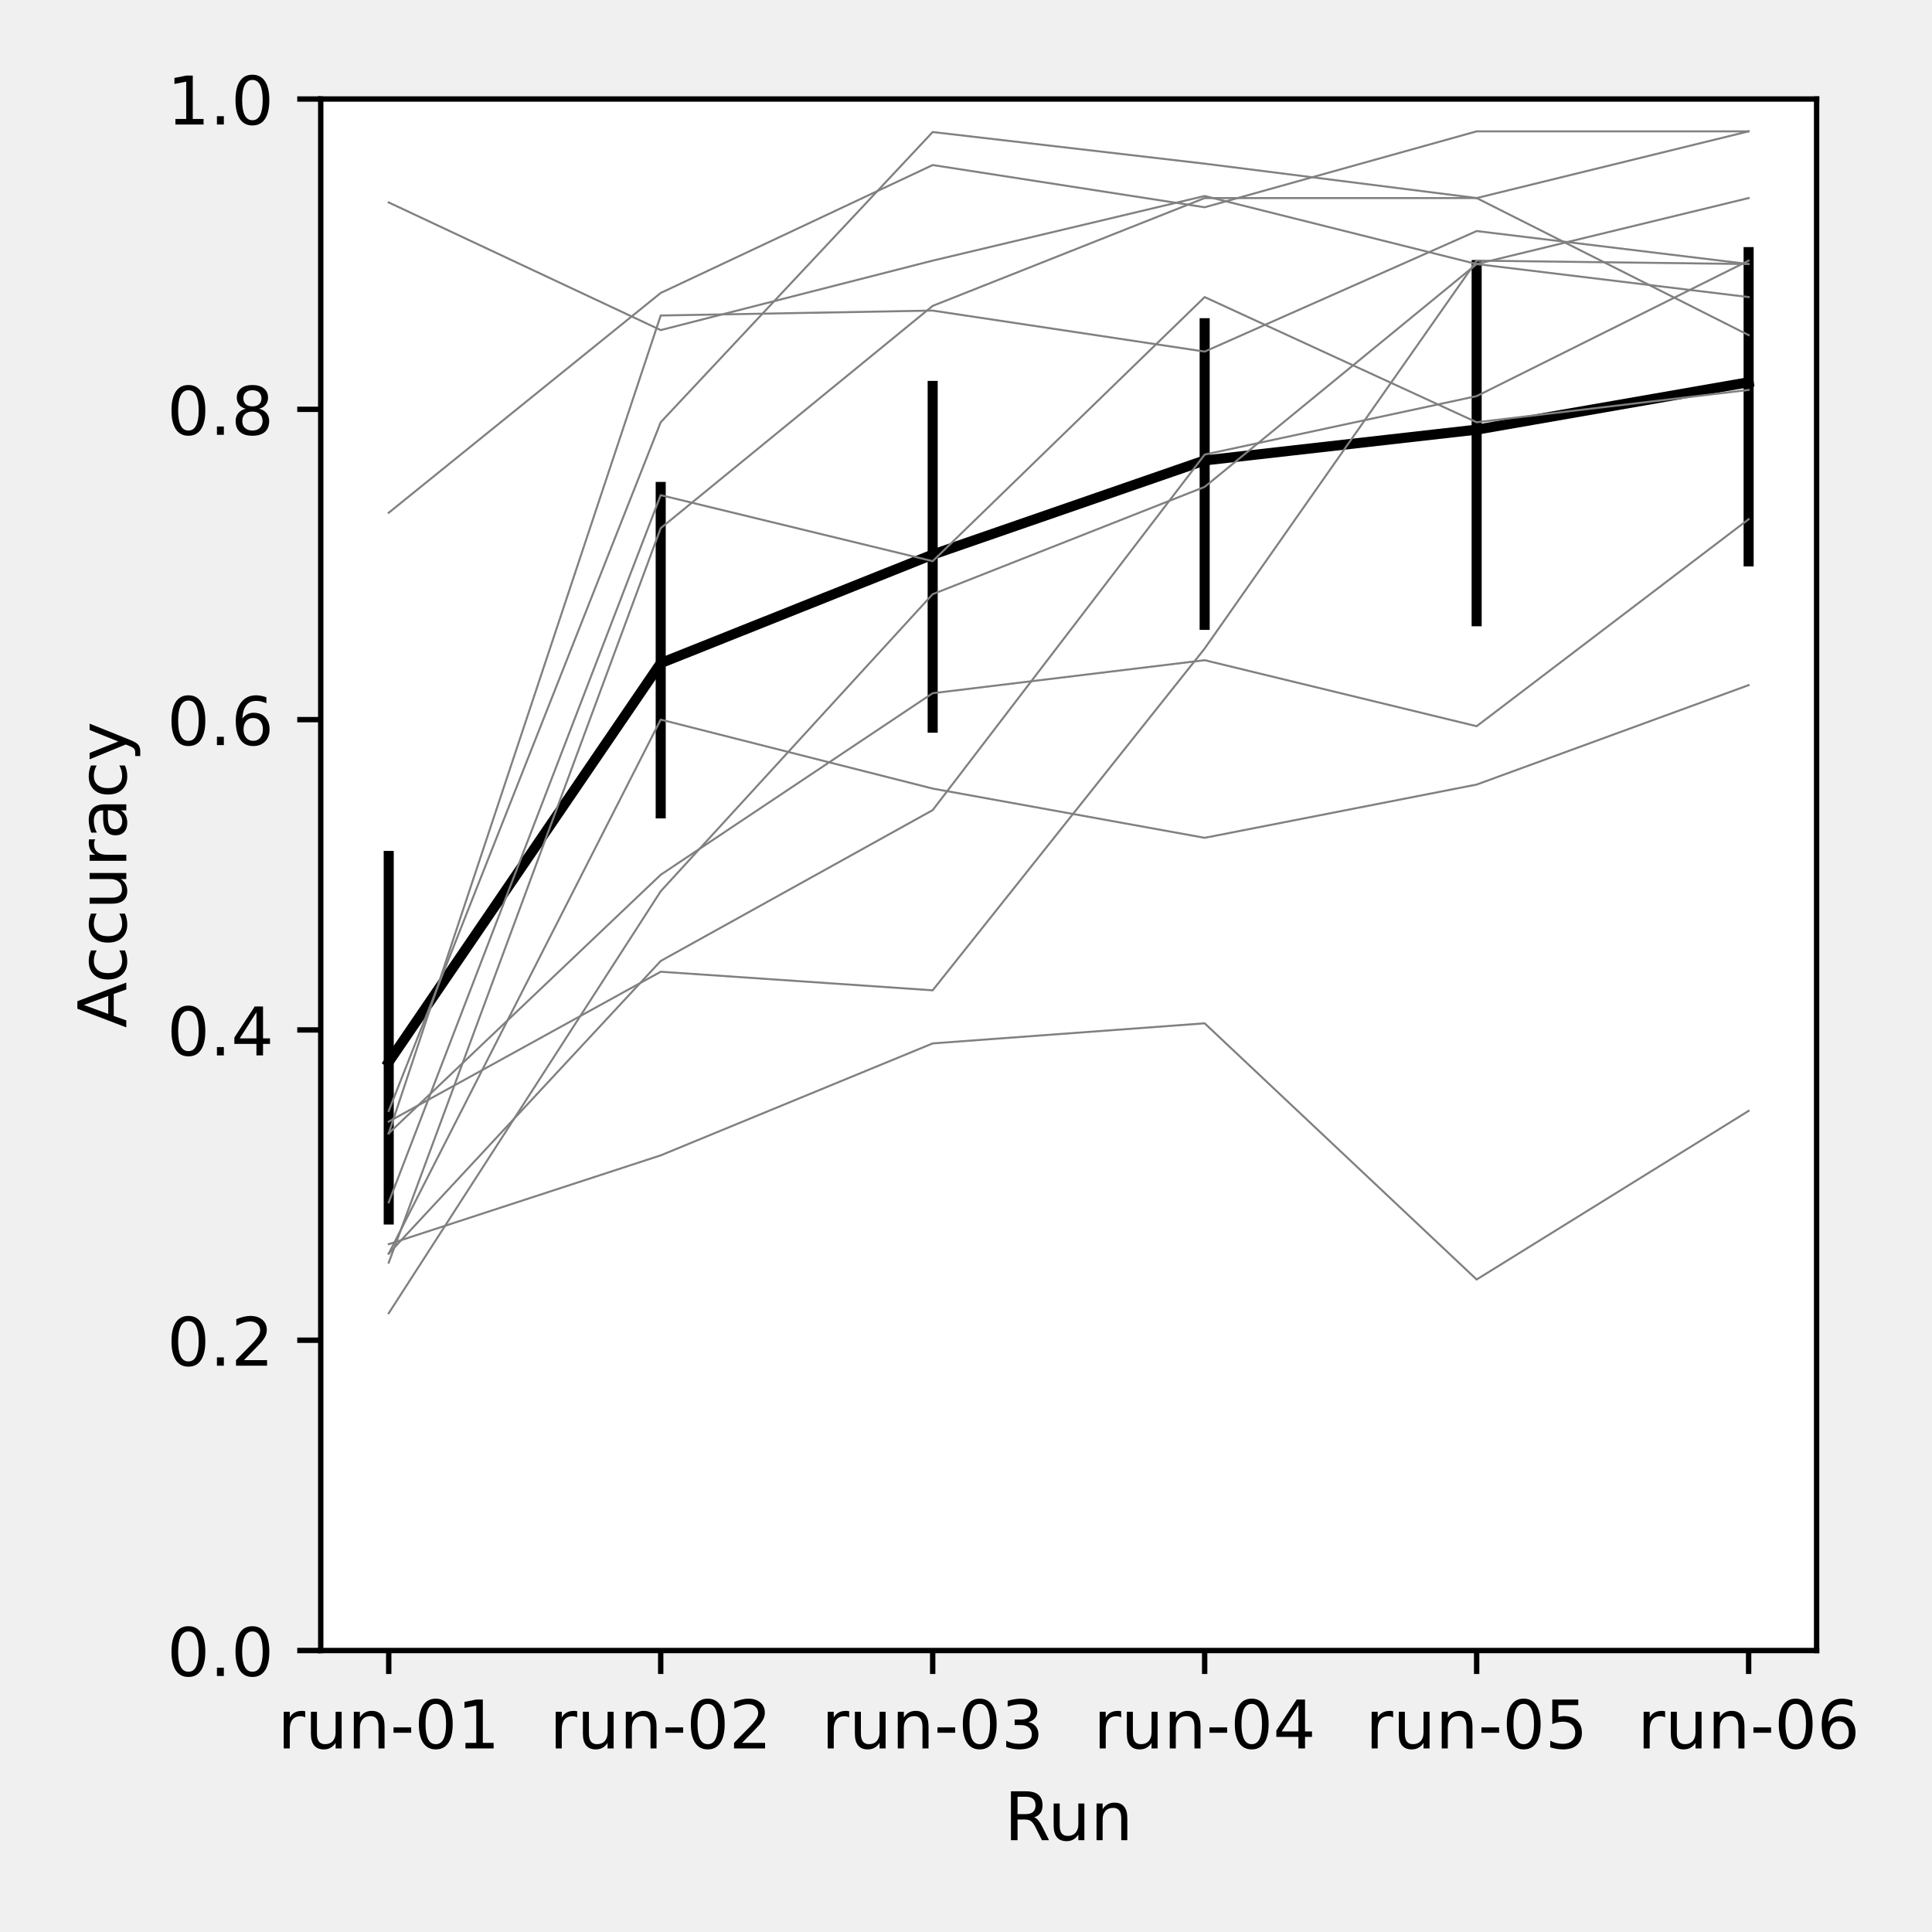
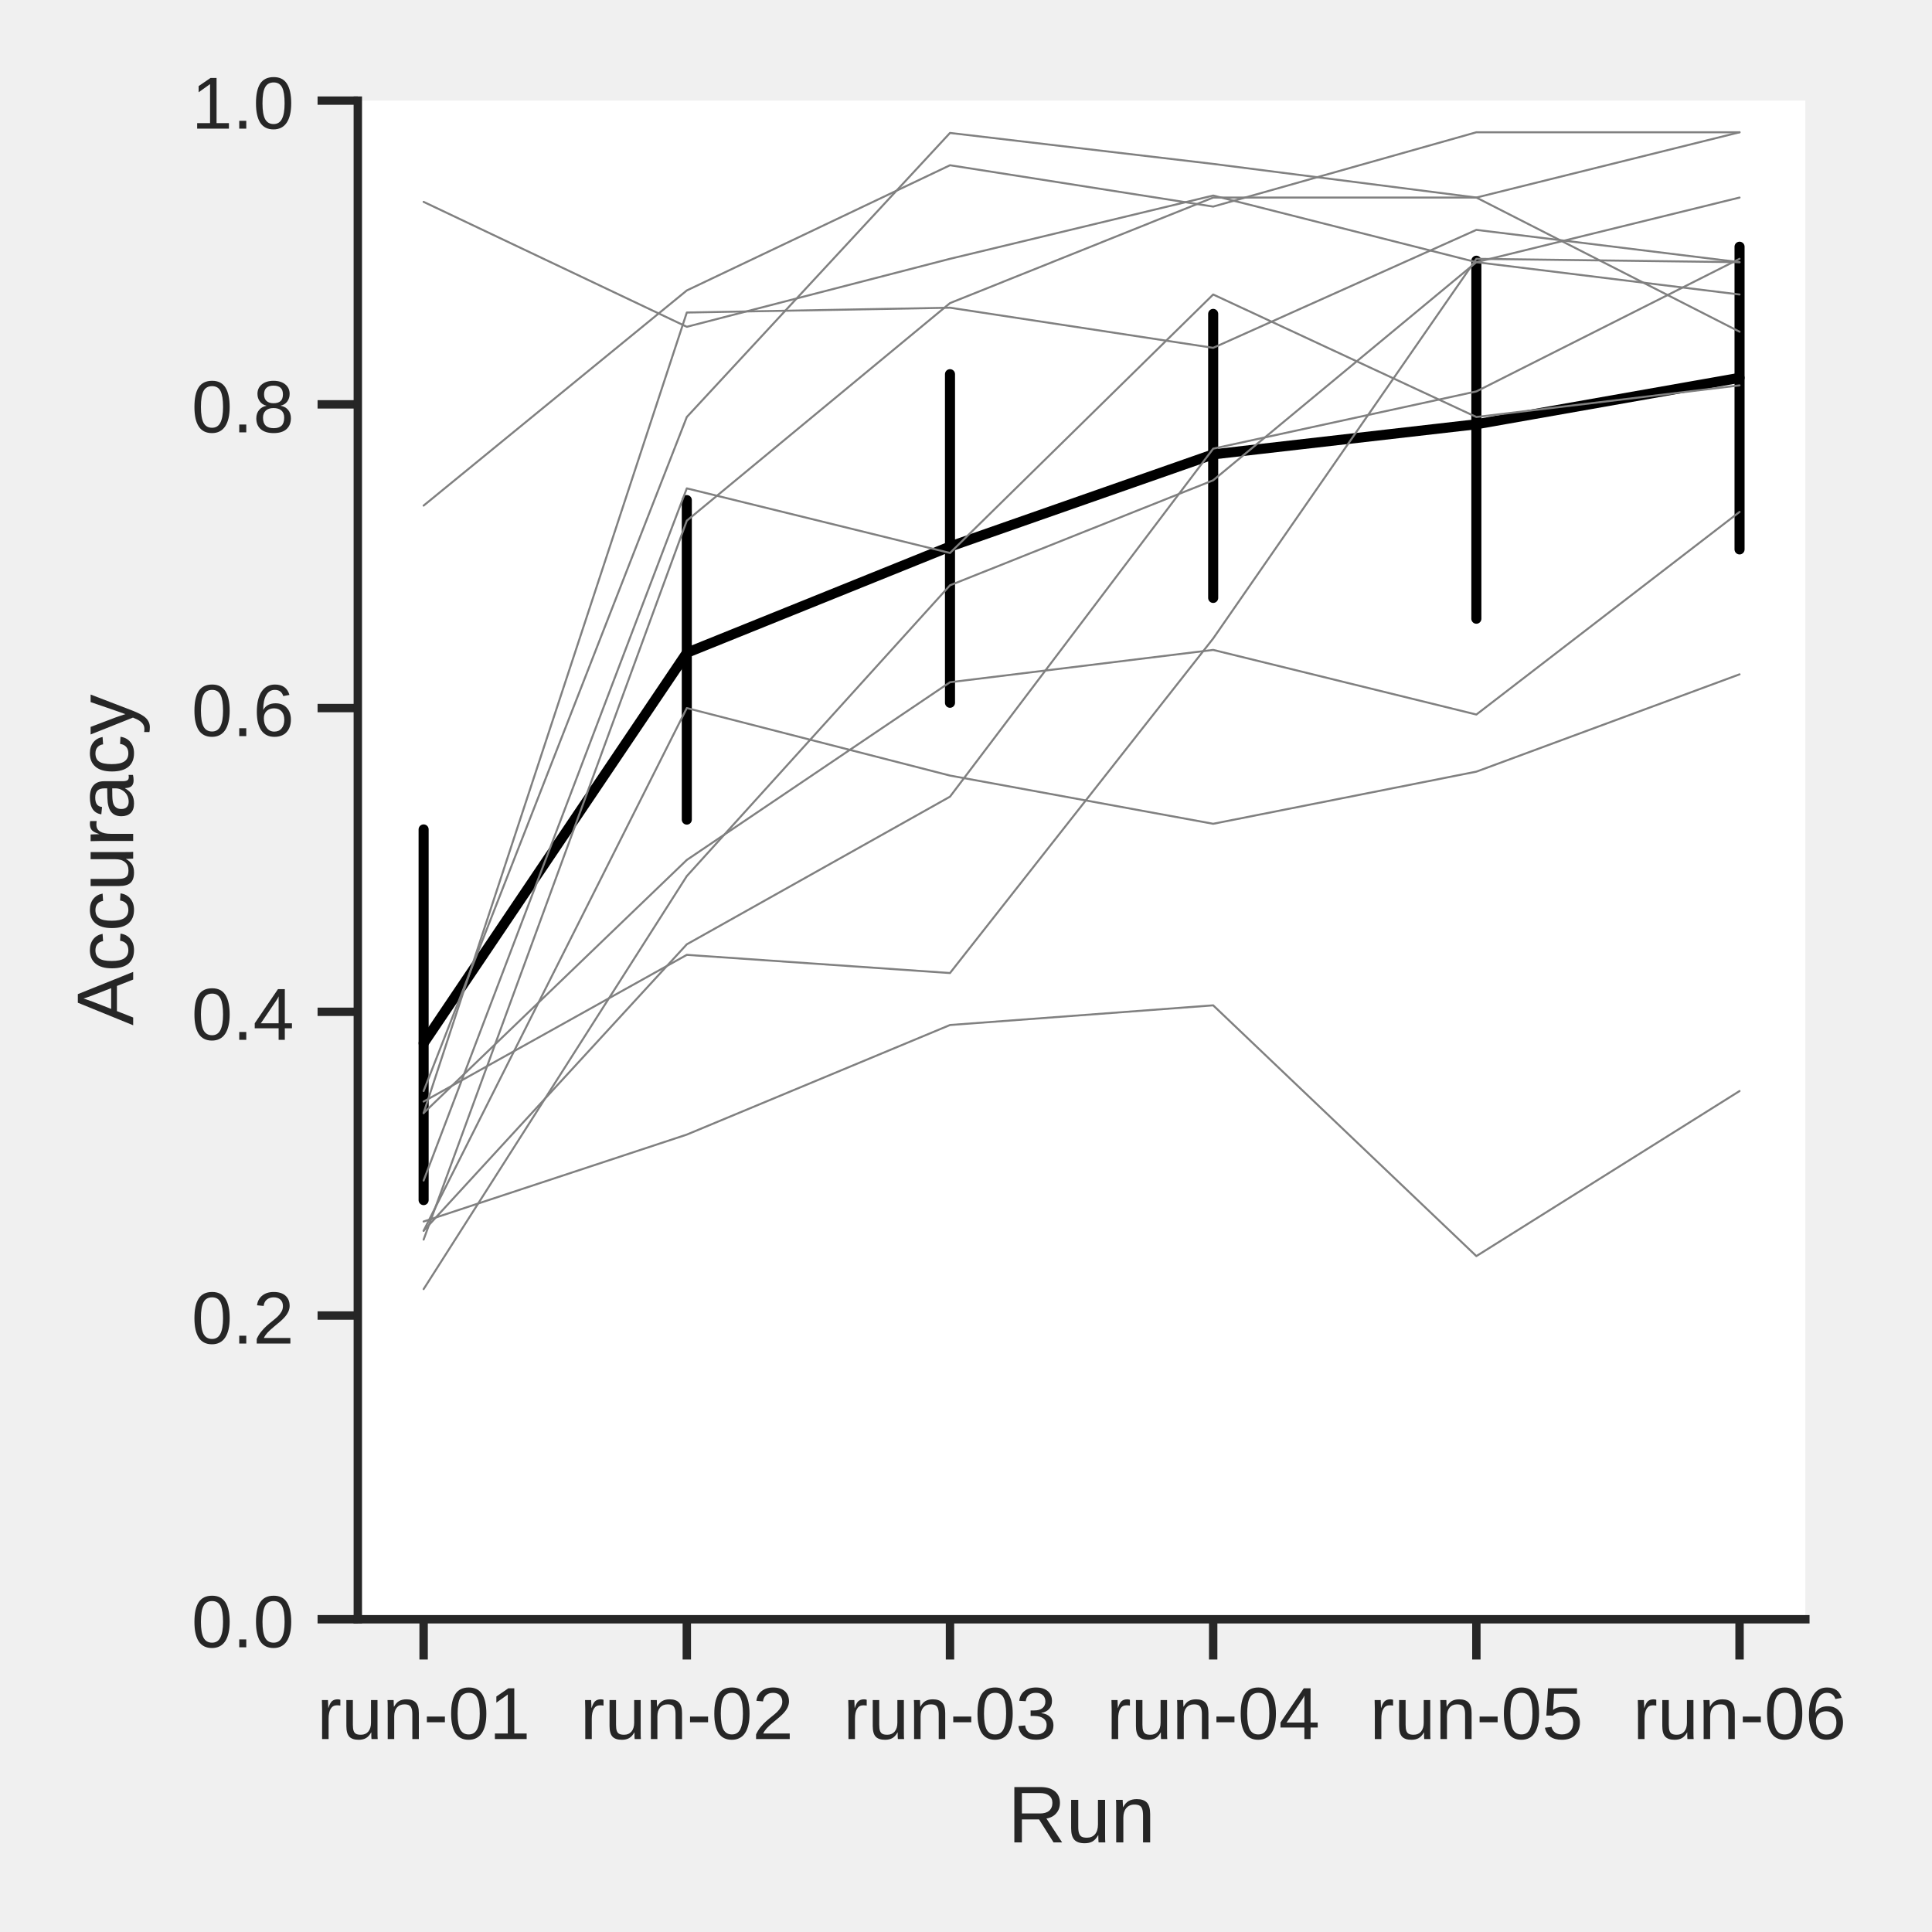
<svg xmlns="http://www.w3.org/2000/svg" xmlns:xlink="http://www.w3.org/1999/xlink" width="288pt" height="288pt" viewBox="0 0 288 288" version="1.1">
  <defs>
    <style type="text/css">*{stroke-linejoin: round; stroke-linecap: butt}</style>
  </defs>
  <g id="figure_1">
    <g id="patch_1">
      <path d="M 0 288  L 288 288  L 288 0  L 0 0  L 0 288  z " style="fill: none" />
    </g>
    <g id="axes_1">
      <g id="patch_2">
-         <path d="M 47.81 246.04  L 270.8 246.04  L 270.8 14.76  L 47.81 14.76  z " style="fill: #ffffff" />
+         <path d="M 53.34 241.38  L 269.12 241.38  L 269.12 15  L 53.34 15  z " style="fill: #ffffff" />
+       </g>
+       <g id="matplotlib.axis_1">
+         <g id="xtick_1">
+           <g id="line2d_1">
+             <defs>
+               <path id="m905e7e93c7" d="M 0 0  L 0 6  " style="stroke: #262626; stroke-width: 1.25" />
+             </defs>
+             <g>
+               <use xlink:href="#m905e7e93c7" x="63.148" y="241.38" style="fill: #262626; stroke: #262626; stroke-width: 1.25" />
+             </g>
+           </g>
+           <g id="text_1">
+             <text style="fill: #262626; font: 11px 'Arial', 'DejaVu Sans', 'Liberation Sans', 'Bitstream Vera Sans', sans-serif; text-anchor: middle" x="63.148" y="259.238" transform="rotate(-0 63.1482 259.2383)">run-01</text>
+           </g>
+         </g>
+         <g id="xtick_2">
+           <g id="line2d_2">
+             <g>
+               <use xlink:href="#m905e7e93c7" x="102.381" y="241.38" style="fill: #262626; stroke: #262626; stroke-width: 1.25" />
+             </g>
+           </g>
+           <g id="text_2">
+             <text style="fill: #262626; font: 11px 'Arial', 'DejaVu Sans', 'Liberation Sans', 'Bitstream Vera Sans', sans-serif; text-anchor: middle" x="102.381" y="259.238" transform="rotate(-0 102.381 259.2383)">run-02</text>
+           </g>
+         </g>
+         <g id="xtick_3">
+           <g id="line2d_3">
+             <g>
+               <use xlink:href="#m905e7e93c7" x="141.614" y="241.38" style="fill: #262626; stroke: #262626; stroke-width: 1.25" />
+             </g>
+           </g>
+           <g id="text_3">
+             <text style="fill: #262626; font: 11px 'Arial', 'DejaVu Sans', 'Liberation Sans', 'Bitstream Vera Sans', sans-serif; text-anchor: middle" x="141.614" y="259.238" transform="rotate(-0 141.6138 259.2383)">run-03</text>
+           </g>
+         </g>
+         <g id="xtick_4">
+           <g id="line2d_4">
+             <g>
+               <use xlink:href="#m905e7e93c7" x="180.847" y="241.38" style="fill: #262626; stroke: #262626; stroke-width: 1.25" />
+             </g>
+           </g>
+           <g id="text_4">
+             <text style="fill: #262626; font: 11px 'Arial', 'DejaVu Sans', 'Liberation Sans', 'Bitstream Vera Sans', sans-serif; text-anchor: middle" x="180.847" y="259.238" transform="rotate(-0 180.8466 259.2383)">run-04</text>
+           </g>
+         </g>
+         <g id="xtick_5">
+           <g id="line2d_5">
+             <g>
+               <use xlink:href="#m905e7e93c7" x="220.079" y="241.38" style="fill: #262626; stroke: #262626; stroke-width: 1.25" />
+             </g>
+           </g>
+           <g id="text_5">
+             <text style="fill: #262626; font: 11px 'Arial', 'DejaVu Sans', 'Liberation Sans', 'Bitstream Vera Sans', sans-serif; text-anchor: middle" x="220.079" y="259.238" transform="rotate(-0 220.0794 259.2383)">run-05</text>
+           </g>
+         </g>
+         <g id="xtick_6">
+           <g id="line2d_6">
+             <g>
+               <use xlink:href="#m905e7e93c7" x="259.312" y="241.38" style="fill: #262626; stroke: #262626; stroke-width: 1.25" />
+             </g>
+           </g>
+           <g id="text_6">
+             <text style="fill: #262626; font: 11px 'Arial', 'DejaVu Sans', 'Liberation Sans', 'Bitstream Vera Sans', sans-serif; text-anchor: middle" x="259.312" y="259.238" transform="rotate(-0 259.3123 259.2383)">run-06</text>
+           </g>
+         </g>
+         <g id="text_7">
+           <text style="fill: #262626; font: 12px 'Arial', 'DejaVu Sans', 'Liberation Sans', 'Bitstream Vera Sans', sans-serif; text-anchor: middle" x="161.23" y="274.644" transform="rotate(-0 161.2302 274.6441)">Run</text>
+         </g>
+       </g>
+       <g id="matplotlib.axis_2">
+         <g id="ytick_1">
+           <g id="line2d_7">
+             <defs>
+               <path id="mdb2cdd7ec3" d="M 0 0  L -6 0  " style="stroke: #262626; stroke-width: 1.25" />
+             </defs>
+             <g>
+               <use xlink:href="#mdb2cdd7ec3" x="53.34" y="241.38" style="fill: #262626; stroke: #262626; stroke-width: 1.25" />
+             </g>
+           </g>
+           <g id="text_8">
+             <text style="fill: #262626; font: 11px 'Arial', 'DejaVu Sans', 'Liberation Sans', 'Bitstream Vera Sans', sans-serif; text-anchor: end" x="43.84" y="245.559" transform="rotate(-0 43.84 245.5591)">0.0</text>
+           </g>
+         </g>
+         <g id="ytick_2">
+           <g id="line2d_8">
+             <g>
+               <use xlink:href="#mdb2cdd7ec3" x="53.34" y="196.104" style="fill: #262626; stroke: #262626; stroke-width: 1.25" />
+             </g>
+           </g>
+           <g id="text_9">
+             <text style="fill: #262626; font: 11px 'Arial', 'DejaVu Sans', 'Liberation Sans', 'Bitstream Vera Sans', sans-serif; text-anchor: end" x="43.84" y="200.283" transform="rotate(-0 43.84 200.2831)">0.2</text>
+           </g>
+         </g>
+         <g id="ytick_3">
+           <g id="line2d_9">
+             <g>
+               <use xlink:href="#mdb2cdd7ec3" x="53.34" y="150.828" style="fill: #262626; stroke: #262626; stroke-width: 1.25" />
+             </g>
+           </g>
+           <g id="text_10">
+             <text style="fill: #262626; font: 11px 'Arial', 'DejaVu Sans', 'Liberation Sans', 'Bitstream Vera Sans', sans-serif; text-anchor: end" x="43.84" y="155.007" transform="rotate(-0 43.84 155.0071)">0.4</text>
+           </g>
+         </g>
+         <g id="ytick_4">
+           <g id="line2d_10">
+             <g>
+               <use xlink:href="#mdb2cdd7ec3" x="53.34" y="105.552" style="fill: #262626; stroke: #262626; stroke-width: 1.25" />
+             </g>
+           </g>
+           <g id="text_11">
+             <text style="fill: #262626; font: 11px 'Arial', 'DejaVu Sans', 'Liberation Sans', 'Bitstream Vera Sans', sans-serif; text-anchor: end" x="43.84" y="109.731" transform="rotate(-0 43.84 109.7311)">0.6</text>
+           </g>
+         </g>
+         <g id="ytick_5">
+           <g id="line2d_11">
+             <g>
+               <use xlink:href="#mdb2cdd7ec3" x="53.34" y="60.276" style="fill: #262626; stroke: #262626; stroke-width: 1.25" />
+             </g>
+           </g>
+           <g id="text_12">
+             <text style="fill: #262626; font: 11px 'Arial', 'DejaVu Sans', 'Liberation Sans', 'Bitstream Vera Sans', sans-serif; text-anchor: end" x="43.84" y="64.455" transform="rotate(-0 43.84 64.45514)">0.8</text>
+           </g>
+         </g>
+         <g id="ytick_6">
+           <g id="line2d_12">
+             <g>
+               <use xlink:href="#mdb2cdd7ec3" x="53.34" y="15" style="fill: #262626; stroke: #262626; stroke-width: 1.25" />
+             </g>
+           </g>
+           <g id="text_13">
+             <text style="fill: #262626; font: 11px 'Arial', 'DejaVu Sans', 'Liberation Sans', 'Bitstream Vera Sans', sans-serif; text-anchor: end" x="43.84" y="19.179" transform="rotate(-0 43.84 19.17914)">1.0</text>
+           </g>
+         </g>
+         <g id="text_14">
+           <text style="fill: #262626; font: 12px 'Arial', 'DejaVu Sans', 'Liberation Sans', 'Bitstream Vera Sans', sans-serif; text-anchor: middle" x="19.851" y="128.19" transform="rotate(-90 19.85094 128.19)">Accuracy</text>
+         </g>
      </g>
      <g id="PolyCollection_1" />
      <g id="PolyCollection_2" />
      <g id="PolyCollection_3" />
      <g id="PolyCollection_4" />
      <g id="PolyCollection_5" />
      <g id="PolyCollection_6" />
      <g id="PolyCollection_7" />
      <g id="PolyCollection_8" />
      <g id="PolyCollection_9" />
      <g id="PolyCollection_10" />
      <g id="PolyCollection_11" />
      <g id="PolyCollection_12" />
-       <g id="matplotlib.axis_1">
-         <g id="xtick_1">
-           <g id="line2d_1">
-             <defs>
-               <path id="mbac2439a85" d="M 0 0  L 0 3.5  " style="stroke: #000000; stroke-width: 0.8" />
-             </defs>
-             <g>
-               <use xlink:href="#mbac2439a85" x="57.946" y="246.04" style="stroke: #000000; stroke-width: 0.8" />
-             </g>
-           </g>
-           <g id="text_1">
-             <g transform="translate(41.38656 260.6384) scale(0.1 -0.1)">
-               <defs>
-                 <path id="DejaVuSans-72" d="M 2631 2963  Q 2534 3019 2420 3045  Q 2306 3072 2169 3072  Q 1681 3072 1420 2755  Q 1159 2438 1159 1844  L 1159 0  L 581 0  L 581 3500  L 1159 3500  L 1159 2956  Q 1341 3275 1631 3429  Q 1922 3584 2338 3584  Q 2397 3584 2469 3576  Q 2541 3569 2628 3553  L 2631 2963  z " transform="scale(0.015625)" />
-                 <path id="DejaVuSans-75" d="M 544 1381  L 544 3500  L 1119 3500  L 1119 1403  Q 1119 906 1312 657  Q 1506 409 1894 409  Q 2359 409 2629 706  Q 2900 1003 2900 1516  L 2900 3500  L 3475 3500  L 3475 0  L 2900 0  L 2900 538  Q 2691 219 2414 64  Q 2138 -91 1772 -91  Q 1169 -91 856 284  Q 544 659 544 1381  z M 1991 3584  L 1991 3584  z " transform="scale(0.015625)" />
-                 <path id="DejaVuSans-6e" d="M 3513 2113  L 3513 0  L 2938 0  L 2938 2094  Q 2938 2591 2744 2837  Q 2550 3084 2163 3084  Q 1697 3084 1428 2787  Q 1159 2491 1159 1978  L 1159 0  L 581 0  L 581 3500  L 1159 3500  L 1159 2956  Q 1366 3272 1645 3428  Q 1925 3584 2291 3584  Q 2894 3584 3203 3211  Q 3513 2838 3513 2113  z " transform="scale(0.015625)" />
-                 <path id="DejaVuSans-2d" d="M 313 2009  L 1997 2009  L 1997 1497  L 313 1497  L 313 2009  z " transform="scale(0.015625)" />
-                 <path id="DejaVuSans-30" d="M 2034 4250  Q 1547 4250 1301 3770  Q 1056 3291 1056 2328  Q 1056 1369 1301 889  Q 1547 409 2034 409  Q 2525 409 2770 889  Q 3016 1369 3016 2328  Q 3016 3291 2770 3770  Q 2525 4250 2034 4250  z M 2034 4750  Q 2819 4750 3233 4129  Q 3647 3509 3647 2328  Q 3647 1150 3233 529  Q 2819 -91 2034 -91  Q 1250 -91 836 529  Q 422 1150 422 2328  Q 422 3509 836 4129  Q 1250 4750 2034 4750  z " transform="scale(0.015625)" />
-                 <path id="DejaVuSans-31" d="M 794 531  L 1825 531  L 1825 4091  L 703 3866  L 703 4441  L 1819 4666  L 2450 4666  L 2450 531  L 3481 531  L 3481 0  L 794 0  L 794 531  z " transform="scale(0.015625)" />
-               </defs>
-               <use xlink:href="#DejaVuSans-72" />
-               <use xlink:href="#DejaVuSans-75" x="41.113" />
-               <use xlink:href="#DejaVuSans-6e" x="104.492" />
-               <use xlink:href="#DejaVuSans-2d" x="167.871" />
-               <use xlink:href="#DejaVuSans-30" x="203.955" />
-               <use xlink:href="#DejaVuSans-31" x="267.578" />
-             </g>
-           </g>
-         </g>
-         <g id="xtick_2">
-           <g id="line2d_2">
-             <g>
-               <use xlink:href="#mbac2439a85" x="98.49" y="246.04" style="stroke: #000000; stroke-width: 0.8" />
-             </g>
-           </g>
-           <g id="text_2">
-             <g transform="translate(81.93027 260.6384) scale(0.1 -0.1)">
-               <defs>
-                 <path id="DejaVuSans-32" d="M 1228 531  L 3431 531  L 3431 0  L 469 0  L 469 531  Q 828 903 1448 1529  Q 2069 2156 2228 2338  Q 2531 2678 2651 2914  Q 2772 3150 2772 3378  Q 2772 3750 2511 3984  Q 2250 4219 1831 4219  Q 1534 4219 1204 4116  Q 875 4013 500 3803  L 500 4441  Q 881 4594 1212 4672  Q 1544 4750 1819 4750  Q 2544 4750 2975 4387  Q 3406 4025 3406 3419  Q 3406 3131 3298 2873  Q 3191 2616 2906 2266  Q 2828 2175 2409 1742  Q 1991 1309 1228 531  z " transform="scale(0.015625)" />
-               </defs>
-               <use xlink:href="#DejaVuSans-72" />
-               <use xlink:href="#DejaVuSans-75" x="41.113" />
-               <use xlink:href="#DejaVuSans-6e" x="104.492" />
-               <use xlink:href="#DejaVuSans-2d" x="167.871" />
-               <use xlink:href="#DejaVuSans-30" x="203.955" />
-               <use xlink:href="#DejaVuSans-32" x="267.578" />
-             </g>
-           </g>
-         </g>
-         <g id="xtick_3">
-           <g id="line2d_3">
-             <g>
-               <use xlink:href="#mbac2439a85" x="139.033" y="246.04" style="stroke: #000000; stroke-width: 0.8" />
-             </g>
-           </g>
-           <g id="text_3">
-             <g transform="translate(122.474 260.6384) scale(0.1 -0.1)">
-               <defs>
-                 <path id="DejaVuSans-33" d="M 2597 2516  Q 3050 2419 3304 2112  Q 3559 1806 3559 1356  Q 3559 666 3084 287  Q 2609 -91 1734 -91  Q 1441 -91 1130 -33  Q 819 25 488 141  L 488 750  Q 750 597 1062 519  Q 1375 441 1716 441  Q 2309 441 2620 675  Q 2931 909 2931 1356  Q 2931 1769 2642 2001  Q 2353 2234 1838 2234  L 1294 2234  L 1294 2753  L 1863 2753  Q 2328 2753 2575 2939  Q 2822 3125 2822 3475  Q 2822 3834 2567 4026  Q 2313 4219 1838 4219  Q 1578 4219 1281 4162  Q 984 4106 628 3988  L 628 4550  Q 988 4650 1302 4700  Q 1616 4750 1894 4750  Q 2613 4750 3031 4423  Q 3450 4097 3450 3541  Q 3450 3153 3228 2886  Q 3006 2619 2597 2516  z " transform="scale(0.015625)" />
-               </defs>
-               <use xlink:href="#DejaVuSans-72" />
-               <use xlink:href="#DejaVuSans-75" x="41.113" />
-               <use xlink:href="#DejaVuSans-6e" x="104.492" />
-               <use xlink:href="#DejaVuSans-2d" x="167.871" />
-               <use xlink:href="#DejaVuSans-30" x="203.955" />
-               <use xlink:href="#DejaVuSans-33" x="267.578" />
-             </g>
-           </g>
-         </g>
-         <g id="xtick_4">
-           <g id="line2d_4">
-             <g>
-               <use xlink:href="#mbac2439a85" x="179.577" y="246.04" style="stroke: #000000; stroke-width: 0.8" />
-             </g>
-           </g>
-           <g id="text_4">
-             <g transform="translate(163.0177 260.6384) scale(0.1 -0.1)">
-               <defs>
-                 <path id="DejaVuSans-34" d="M 2419 4116  L 825 1625  L 2419 1625  L 2419 4116  z M 2253 4666  L 3047 4666  L 3047 1625  L 3713 1625  L 3713 1100  L 3047 1100  L 3047 0  L 2419 0  L 2419 1100  L 313 1100  L 313 1709  L 2253 4666  z " transform="scale(0.015625)" />
-               </defs>
-               <use xlink:href="#DejaVuSans-72" />
-               <use xlink:href="#DejaVuSans-75" x="41.113" />
-               <use xlink:href="#DejaVuSans-6e" x="104.492" />
-               <use xlink:href="#DejaVuSans-2d" x="167.871" />
-               <use xlink:href="#DejaVuSans-30" x="203.955" />
-               <use xlink:href="#DejaVuSans-34" x="267.578" />
-             </g>
-           </g>
-         </g>
-         <g id="xtick_5">
-           <g id="line2d_5">
-             <g>
-               <use xlink:href="#mbac2439a85" x="220.121" y="246.04" style="stroke: #000000; stroke-width: 0.8" />
-             </g>
-           </g>
-           <g id="text_5">
-             <g transform="translate(203.5614 260.6384) scale(0.1 -0.1)">
-               <defs>
-                 <path id="DejaVuSans-35" d="M 691 4666  L 3169 4666  L 3169 4134  L 1269 4134  L 1269 2991  Q 1406 3038 1543 3061  Q 1681 3084 1819 3084  Q 2600 3084 3056 2656  Q 3513 2228 3513 1497  Q 3513 744 3044 326  Q 2575 -91 1722 -91  Q 1428 -91 1123 -41  Q 819 9 494 109  L 494 744  Q 775 591 1075 516  Q 1375 441 1709 441  Q 2250 441 2565 725  Q 2881 1009 2881 1497  Q 2881 1984 2565 2268  Q 2250 2553 1709 2553  Q 1456 2553 1204 2497  Q 953 2441 691 2322  L 691 4666  z " transform="scale(0.015625)" />
-               </defs>
-               <use xlink:href="#DejaVuSans-72" />
-               <use xlink:href="#DejaVuSans-75" x="41.113" />
-               <use xlink:href="#DejaVuSans-6e" x="104.492" />
-               <use xlink:href="#DejaVuSans-2d" x="167.871" />
-               <use xlink:href="#DejaVuSans-30" x="203.955" />
-               <use xlink:href="#DejaVuSans-35" x="267.578" />
-             </g>
-           </g>
-         </g>
-         <g id="xtick_6">
-           <g id="line2d_6">
-             <g>
-               <use xlink:href="#mbac2439a85" x="260.665" y="246.04" style="stroke: #000000; stroke-width: 0.8" />
-             </g>
-           </g>
-           <g id="text_6">
-             <g transform="translate(244.1052 260.6384) scale(0.1 -0.1)">
-               <defs>
-                 <path id="DejaVuSans-36" d="M 2113 2584  Q 1688 2584 1439 2293  Q 1191 2003 1191 1497  Q 1191 994 1439 701  Q 1688 409 2113 409  Q 2538 409 2786 701  Q 3034 994 3034 1497  Q 3034 2003 2786 2293  Q 2538 2584 2113 2584  z M 3366 4563  L 3366 3988  Q 3128 4100 2886 4159  Q 2644 4219 2406 4219  Q 1781 4219 1451 3797  Q 1122 3375 1075 2522  Q 1259 2794 1537 2939  Q 1816 3084 2150 3084  Q 2853 3084 3261 2657  Q 3669 2231 3669 1497  Q 3669 778 3244 343  Q 2819 -91 2113 -91  Q 1303 -91 875 529  Q 447 1150 447 2328  Q 447 3434 972 4092  Q 1497 4750 2381 4750  Q 2619 4750 2861 4703  Q 3103 4656 3366 4563  z " transform="scale(0.015625)" />
-               </defs>
-               <use xlink:href="#DejaVuSans-72" />
-               <use xlink:href="#DejaVuSans-75" x="41.113" />
-               <use xlink:href="#DejaVuSans-6e" x="104.492" />
-               <use xlink:href="#DejaVuSans-2d" x="167.871" />
-               <use xlink:href="#DejaVuSans-30" x="203.955" />
-               <use xlink:href="#DejaVuSans-36" x="267.578" />
-             </g>
-           </g>
-         </g>
-         <g id="text_7">
-           <g transform="translate(149.7185 274.3166) scale(0.1 -0.1)">
-             <defs>
-               <path id="DejaVuSans-52" d="M 2841 2188  Q 3044 2119 3236 1894  Q 3428 1669 3622 1275  L 4263 0  L 3584 0  L 2988 1197  Q 2756 1666 2539 1819  Q 2322 1972 1947 1972  L 1259 1972  L 1259 0  L 628 0  L 628 4666  L 2053 4666  Q 2853 4666 3247 4331  Q 3641 3997 3641 3322  Q 3641 2881 3436 2590  Q 3231 2300 2841 2188  z M 1259 4147  L 1259 2491  L 2053 2491  Q 2509 2491 2742 2702  Q 2975 2913 2975 3322  Q 2975 3731 2742 3939  Q 2509 4147 2053 4147  L 1259 4147  z " transform="scale(0.015625)" />
-             </defs>
-             <use xlink:href="#DejaVuSans-52" />
-             <use xlink:href="#DejaVuSans-75" x="64.982" />
-             <use xlink:href="#DejaVuSans-6e" x="128.361" />
-           </g>
-         </g>
-       </g>
-       <g id="matplotlib.axis_2">
-         <g id="ytick_1">
-           <g id="line2d_7">
-             <defs>
-               <path id="m4a87972e20" d="M 0 0  L -3.5 0  " style="stroke: #000000; stroke-width: 0.8" />
-             </defs>
-             <g>
-               <use xlink:href="#m4a87972e20" x="47.81" y="246.04" style="stroke: #000000; stroke-width: 0.8" />
-             </g>
-           </g>
-           <g id="text_8">
-             <g transform="translate(24.90687 249.8392) scale(0.1 -0.1)">
-               <defs>
-                 <path id="DejaVuSans-2e" d="M 684 794  L 1344 794  L 1344 0  L 684 0  L 684 794  z " transform="scale(0.015625)" />
-               </defs>
-               <use xlink:href="#DejaVuSans-30" />
-               <use xlink:href="#DejaVuSans-2e" x="63.623" />
-               <use xlink:href="#DejaVuSans-30" x="95.41" />
-             </g>
-           </g>
-         </g>
-         <g id="ytick_2">
-           <g id="line2d_8">
-             <g>
-               <use xlink:href="#m4a87972e20" x="47.81" y="199.784" style="stroke: #000000; stroke-width: 0.8" />
-             </g>
-           </g>
-           <g id="text_9">
-             <g transform="translate(24.90687 203.5832) scale(0.1 -0.1)">
-               <use xlink:href="#DejaVuSans-30" />
-               <use xlink:href="#DejaVuSans-2e" x="63.623" />
-               <use xlink:href="#DejaVuSans-32" x="95.41" />
-             </g>
-           </g>
-         </g>
-         <g id="ytick_3">
-           <g id="line2d_9">
-             <g>
-               <use xlink:href="#m4a87972e20" x="47.81" y="153.528" style="stroke: #000000; stroke-width: 0.8" />
-             </g>
-           </g>
-           <g id="text_10">
-             <g transform="translate(24.90687 157.3272) scale(0.1 -0.1)">
-               <use xlink:href="#DejaVuSans-30" />
-               <use xlink:href="#DejaVuSans-2e" x="63.623" />
-               <use xlink:href="#DejaVuSans-34" x="95.41" />
-             </g>
-           </g>
-         </g>
-         <g id="ytick_4">
-           <g id="line2d_10">
-             <g>
-               <use xlink:href="#m4a87972e20" x="47.81" y="107.272" style="stroke: #000000; stroke-width: 0.8" />
-             </g>
-           </g>
-           <g id="text_11">
-             <g transform="translate(24.90687 111.0712) scale(0.1 -0.1)">
-               <use xlink:href="#DejaVuSans-30" />
-               <use xlink:href="#DejaVuSans-2e" x="63.623" />
-               <use xlink:href="#DejaVuSans-36" x="95.41" />
-             </g>
-           </g>
-         </g>
-         <g id="ytick_5">
-           <g id="line2d_11">
-             <g>
-               <use xlink:href="#m4a87972e20" x="47.81" y="61.016" style="stroke: #000000; stroke-width: 0.8" />
-             </g>
-           </g>
-           <g id="text_12">
-             <g transform="translate(24.90687 64.81522) scale(0.1 -0.1)">
-               <defs>
-                 <path id="DejaVuSans-38" d="M 2034 2216  Q 1584 2216 1326 1975  Q 1069 1734 1069 1313  Q 1069 891 1326 650  Q 1584 409 2034 409  Q 2484 409 2743 651  Q 3003 894 3003 1313  Q 3003 1734 2745 1975  Q 2488 2216 2034 2216  z M 1403 2484  Q 997 2584 770 2862  Q 544 3141 544 3541  Q 544 4100 942 4425  Q 1341 4750 2034 4750  Q 2731 4750 3128 4425  Q 3525 4100 3525 3541  Q 3525 3141 3298 2862  Q 3072 2584 2669 2484  Q 3125 2378 3379 2068  Q 3634 1759 3634 1313  Q 3634 634 3220 271  Q 2806 -91 2034 -91  Q 1263 -91 848 271  Q 434 634 434 1313  Q 434 1759 690 2068  Q 947 2378 1403 2484  z M 1172 3481  Q 1172 3119 1398 2916  Q 1625 2713 2034 2713  Q 2441 2713 2670 2916  Q 2900 3119 2900 3481  Q 2900 3844 2670 4047  Q 2441 4250 2034 4250  Q 1625 4250 1398 4047  Q 1172 3844 1172 3481  z " transform="scale(0.015625)" />
-               </defs>
-               <use xlink:href="#DejaVuSans-30" />
-               <use xlink:href="#DejaVuSans-2e" x="63.623" />
-               <use xlink:href="#DejaVuSans-38" x="95.41" />
-             </g>
-           </g>
-         </g>
-         <g id="ytick_6">
-           <g id="line2d_12">
-             <g>
-               <use xlink:href="#m4a87972e20" x="47.81" y="14.76" style="stroke: #000000; stroke-width: 0.8" />
-             </g>
-           </g>
-           <g id="text_13">
-             <g transform="translate(24.90687 18.55922) scale(0.1 -0.1)">
-               <use xlink:href="#DejaVuSans-31" />
-               <use xlink:href="#DejaVuSans-2e" x="63.623" />
-               <use xlink:href="#DejaVuSans-30" x="95.41" />
-             </g>
-           </g>
-         </g>
-         <g id="text_14">
-           <g transform="translate(18.82719 153.2281) rotate(-90) scale(0.1 -0.1)">
-             <defs>
-               <path id="DejaVuSans-41" d="M 2188 4044  L 1331 1722  L 3047 1722  L 2188 4044  z M 1831 4666  L 2547 4666  L 4325 0  L 3669 0  L 3244 1197  L 1141 1197  L 716 0  L 50 0  L 1831 4666  z " transform="scale(0.015625)" />
-               <path id="DejaVuSans-63" d="M 3122 3366  L 3122 2828  Q 2878 2963 2633 3030  Q 2388 3097 2138 3097  Q 1578 3097 1268 2742  Q 959 2388 959 1747  Q 959 1106 1268 751  Q 1578 397 2138 397  Q 2388 397 2633 464  Q 2878 531 3122 666  L 3122 134  Q 2881 22 2623 -34  Q 2366 -91 2075 -91  Q 1284 -91 818 406  Q 353 903 353 1747  Q 353 2603 823 3093  Q 1294 3584 2113 3584  Q 2378 3584 2631 3529  Q 2884 3475 3122 3366  z " transform="scale(0.015625)" />
-               <path id="DejaVuSans-61" d="M 2194 1759  Q 1497 1759 1228 1600  Q 959 1441 959 1056  Q 959 750 1161 570  Q 1363 391 1709 391  Q 2188 391 2477 730  Q 2766 1069 2766 1631  L 2766 1759  L 2194 1759  z M 3341 1997  L 3341 0  L 2766 0  L 2766 531  Q 2569 213 2275 61  Q 1981 -91 1556 -91  Q 1019 -91 701 211  Q 384 513 384 1019  Q 384 1609 779 1909  Q 1175 2209 1959 2209  L 2766 2209  L 2766 2266  Q 2766 2663 2505 2880  Q 2244 3097 1772 3097  Q 1472 3097 1187 3025  Q 903 2953 641 2809  L 641 3341  Q 956 3463 1253 3523  Q 1550 3584 1831 3584  Q 2591 3584 2966 3190  Q 3341 2797 3341 1997  z " transform="scale(0.015625)" />
-               <path id="DejaVuSans-79" d="M 2059 -325  Q 1816 -950 1584 -1140  Q 1353 -1331 966 -1331  L 506 -1331  L 506 -850  L 844 -850  Q 1081 -850 1212 -737  Q 1344 -625 1503 -206  L 1606 56  L 191 3500  L 800 3500  L 1894 763  L 2988 3500  L 3597 3500  L 2059 -325  z " transform="scale(0.015625)" />
-             </defs>
-             <use xlink:href="#DejaVuSans-41" />
-             <use xlink:href="#DejaVuSans-63" x="66.658" />
-             <use xlink:href="#DejaVuSans-63" x="121.639" />
-             <use xlink:href="#DejaVuSans-75" x="176.619" />
-             <use xlink:href="#DejaVuSans-72" x="239.998" />
-             <use xlink:href="#DejaVuSans-61" x="281.111" />
-             <use xlink:href="#DejaVuSans-63" x="342.391" />
-             <use xlink:href="#DejaVuSans-79" x="397.371" />
-           </g>
-         </g>
-       </g>
      <g id="line2d_13">
-         <path d="M 57.946 158.31  L 98.49 98.855  L 139.033 82.672  L 179.577 68.633  L 220.121 64.048  L 260.665 56.979  " clip-path="url(#pb90b8804b5)" style="fill: none; stroke: #000000; stroke-width: 1.5; stroke-linecap: square" />
+         <path d="M 63.148 155.509  L 102.381 97.313  L 141.614 81.473  L 180.847 67.731  L 220.079 63.244  L 259.312 56.325  " clip-path="url(#p9639af5d0e)" style="fill: none; stroke: #000000; stroke-width: 1.5; stroke-linecap: round" />
      </g>
      <g id="LineCollection_1">
-         <path d="M 57.946 181.79  L 57.946 127.59  " clip-path="url(#pb90b8804b5)" style="fill: none; stroke: #000000; stroke-width: 1.5; stroke-linecap: square" />
-         <path d="M 98.49 121.245  L 98.49 72.586  " clip-path="url(#pb90b8804b5)" style="fill: none; stroke: #000000; stroke-width: 1.5; stroke-linecap: square" />
-         <path d="M 139.033 108.476  L 139.033 57.528  " clip-path="url(#pb90b8804b5)" style="fill: none; stroke: #000000; stroke-width: 1.5; stroke-linecap: square" />
-         <path d="M 179.577 93.147  L 179.577 48.182  " clip-path="url(#pb90b8804b5)" style="fill: none; stroke: #000000; stroke-width: 1.5; stroke-linecap: square" />
-         <path d="M 220.121 92.61  L 220.121 39.509  " clip-path="url(#pb90b8804b5)" style="fill: none; stroke: #000000; stroke-width: 1.5; stroke-linecap: square" />
-         <path d="M 260.665 83.682  L 260.665 37.584  " clip-path="url(#pb90b8804b5)" style="fill: none; stroke: #000000; stroke-width: 1.5; stroke-linecap: square" />
+         <path d="M 63.148 178.899  L 63.148 123.641  " clip-path="url(#p9639af5d0e)" style="fill: none; stroke: #000000; stroke-width: 1.5; stroke-linecap: round" />
+         <path d="M 102.381 122.177  L 102.381 74.547  " clip-path="url(#p9639af5d0e)" style="fill: none; stroke: #000000; stroke-width: 1.5; stroke-linecap: round" />
+         <path d="M 141.614 104.76  L 141.614 55.78  " clip-path="url(#p9639af5d0e)" style="fill: none; stroke: #000000; stroke-width: 1.5; stroke-linecap: round" />
+         <path d="M 180.847 89.131  L 180.847 46.792  " clip-path="url(#p9639af5d0e)" style="fill: none; stroke: #000000; stroke-width: 1.5; stroke-linecap: round" />
+         <path d="M 220.079 92.231  L 220.079 38.865  " clip-path="url(#p9639af5d0e)" style="fill: none; stroke: #000000; stroke-width: 1.5; stroke-linecap: round" />
+         <path d="M 259.312 81.899  L 259.312 36.778  " clip-path="url(#p9639af5d0e)" style="fill: none; stroke: #000000; stroke-width: 1.5; stroke-linecap: round" />
      </g>
      <g id="line2d_14">
-         <path d="M 57.946 168.947  L 98.49 47.032  L 139.033 46.298  L 179.577 52.41  L 220.121 34.443  L 260.665 39.364  " clip-path="url(#pb90b8804b5)" style="fill: none; stroke: #808080; stroke-width: 0.3; stroke-linecap: square" />
+         <path d="M 63.148 165.92  L 102.381 46.588  L 141.614 45.87  L 180.847 51.853  L 220.079 34.266  L 259.312 39.083  " clip-path="url(#p9639af5d0e)" style="fill: none; stroke: #808080; stroke-width: 0.3; stroke-linecap: round" />
      </g>
      <g id="line2d_15">
-         <path d="M 57.946 168.947  L 98.49 130.4  L 139.033 103.335  L 179.577 98.414  L 220.121 108.256  L 260.665 77.398  " clip-path="url(#pb90b8804b5)" style="fill: none; stroke: #808080; stroke-width: 0.3; stroke-linecap: square" />
+         <path d="M 63.148 165.92  L 102.381 128.19  L 141.614 101.699  L 180.847 96.882  L 220.079 106.515  L 259.312 76.311  " clip-path="url(#p9639af5d0e)" style="fill: none; stroke: #808080; stroke-width: 0.3; stroke-linecap: round" />
      </g>
      <g id="line2d_16">
-         <path d="M 57.946 186.875  L 98.49 143.249  L 139.033 120.763  L 179.577 67.762  L 220.121 59.048  L 260.665 38.852  " clip-path="url(#pb90b8804b5)" style="fill: none; stroke: #808080; stroke-width: 0.3; stroke-linecap: square" />
+         <path d="M 63.148 183.469  L 102.381 140.767  L 141.614 118.757  L 180.847 66.879  L 220.079 58.349  L 259.312 38.581  " clip-path="url(#p9639af5d0e)" style="fill: none; stroke: #808080; stroke-width: 0.3; stroke-linecap: round" />
      </g>
      <g id="line2d_17">
-         <path d="M 57.946 179.226  L 98.49 73.81  L 139.033 83.652  L 179.577 44.285  L 220.121 62.943  L 260.665 58.125  " clip-path="url(#pb90b8804b5)" style="fill: none; stroke: #808080; stroke-width: 0.3; stroke-linecap: square" />
+         <path d="M 63.148 175.981  L 102.381 72.799  L 141.614 82.432  L 180.847 43.9  L 220.079 62.163  L 259.312 57.446  " clip-path="url(#p9639af5d0e)" style="fill: none; stroke: #808080; stroke-width: 0.3; stroke-linecap: round" />
      </g>
      <g id="line2d_18">
-         <path d="M 57.946 195.762  L 98.49 132.86  L 139.033 88.573  L 179.577 72.58  L 220.121 39.364  L 260.665 44.285  " clip-path="url(#pb90b8804b5)" style="fill: none; stroke: #808080; stroke-width: 0.3; stroke-linecap: square" />
+         <path d="M 63.148 192.167  L 102.381 130.598  L 141.614 87.249  L 180.847 71.595  L 220.079 39.083  L 259.312 43.9  " clip-path="url(#p9639af5d0e)" style="fill: none; stroke: #808080; stroke-width: 0.3; stroke-linecap: round" />
      </g>
      <g id="line2d_19">
-         <path d="M 57.946 30.179  L 98.49 49.206  L 139.033 38.852  L 179.577 29.215  L 220.121 39.364  L 260.665 29.523  " clip-path="url(#pb90b8804b5)" style="fill: none; stroke: #808080; stroke-width: 0.3; stroke-linecap: square" />
+         <path d="M 63.148 30.092  L 102.381 48.716  L 141.614 38.581  L 180.847 29.149  L 220.079 39.083  L 259.312 29.45  " clip-path="url(#p9639af5d0e)" style="fill: none; stroke: #808080; stroke-width: 0.3; stroke-linecap: round" />
      </g>
      <g id="line2d_20">
-         <path d="M 57.946 167.195  L 98.49 144.855  L 139.033 147.623  L 179.577 96.672  L 220.121 38.852  L 260.665 39.364  " clip-path="url(#pb90b8804b5)" style="fill: none; stroke: #808080; stroke-width: 0.3; stroke-linecap: square" />
+         <path d="M 63.148 164.205  L 102.381 142.339  L 141.614 145.048  L 180.847 95.176  L 220.079 38.581  L 259.312 39.083  " clip-path="url(#p9639af5d0e)" style="fill: none; stroke: #808080; stroke-width: 0.3; stroke-linecap: round" />
      </g>
      <g id="line2d_21">
-         <path d="M 57.946 76.435  L 98.49 43.67  L 139.033 24.602  L 179.577 30.896  L 220.121 19.578  L 260.665 19.578  " clip-path="url(#pb90b8804b5)" style="fill: none; stroke: #808080; stroke-width: 0.3; stroke-linecap: square" />
+         <path d="M 63.148 75.368  L 102.381 43.297  L 141.614 24.633  L 180.847 30.794  L 220.079 19.716  L 259.312 19.716  " clip-path="url(#p9639af5d0e)" style="fill: none; stroke: #808080; stroke-width: 0.3; stroke-linecap: round" />
      </g>
      <g id="line2d_22">
-         <path d="M 57.946 165.595  L 98.49 62.943  L 139.033 19.681  L 179.577 24.397  L 220.121 29.523  L 260.665 49.955  " clip-path="url(#pb90b8804b5)" style="fill: none; stroke: #808080; stroke-width: 0.3; stroke-linecap: square" />
+         <path d="M 63.148 162.639  L 102.381 62.163  L 141.614 19.817  L 180.847 24.433  L 220.079 29.45  L 259.312 49.449  " clip-path="url(#p9639af5d0e)" style="fill: none; stroke: #808080; stroke-width: 0.3; stroke-linecap: round" />
      </g>
      <g id="line2d_23">
-         <path d="M 57.946 185.467  L 98.49 172.227  L 139.033 155.539  L 179.577 152.544  L 220.121 190.734  L 260.665 165.595  " clip-path="url(#pb90b8804b5)" style="fill: none; stroke: #808080; stroke-width: 0.3; stroke-linecap: square" />
+         <path d="M 63.148 182.09  L 102.381 169.131  L 141.614 152.797  L 180.847 149.865  L 220.079 187.246  L 259.312 162.639  " clip-path="url(#p9639af5d0e)" style="fill: none; stroke: #808080; stroke-width: 0.3; stroke-linecap: round" />
      </g>
      <g id="line2d_24">
-         <path d="M 57.946 186.875  L 98.49 107.272  L 139.033 117.551  L 179.577 124.893  L 220.121 116.953  L 260.665 102.132  " clip-path="url(#pb90b8804b5)" style="fill: none; stroke: #808080; stroke-width: 0.3; stroke-linecap: square" />
+         <path d="M 63.148 183.469  L 102.381 105.552  L 141.614 115.613  L 180.847 122.8  L 220.079 115.028  L 259.312 100.521  " clip-path="url(#p9639af5d0e)" style="fill: none; stroke: #808080; stroke-width: 0.3; stroke-linecap: round" />
      </g>
      <g id="line2d_25">
-         <path d="M 57.946 188.22  L 98.49 78.731  L 139.033 45.597  L 179.577 29.523  L 220.121 29.523  L 260.665 19.578  " clip-path="url(#pb90b8804b5)" style="fill: none; stroke: #808080; stroke-width: 0.3; stroke-linecap: square" />
+         <path d="M 63.148 184.785  L 102.381 77.616  L 141.614 45.184  L 180.847 29.45  L 220.079 29.45  L 259.312 19.716  " clip-path="url(#p9639af5d0e)" style="fill: none; stroke: #808080; stroke-width: 0.3; stroke-linecap: round" />
      </g>
      <g id="line2d_26" />
      <g id="patch_3">
-         <path d="M 47.81 246.04  L 47.81 14.76  " style="fill: none; stroke: #000000; stroke-width: 0.8; stroke-linejoin: miter; stroke-linecap: square" />
+         <path d="M 53.34 241.38  L 53.34 15  " style="fill: none; stroke: #262626; stroke-width: 1.25; stroke-linejoin: miter; stroke-linecap: square" />
      </g>
      <g id="patch_4">
-         <path d="M 270.8 246.04  L 270.8 14.76  " style="fill: none; stroke: #000000; stroke-width: 0.8; stroke-linejoin: miter; stroke-linecap: square" />
-       </g>
-       <g id="patch_5">
-         <path d="M 47.81 246.04  L 270.8 246.04  " style="fill: none; stroke: #000000; stroke-width: 0.8; stroke-linejoin: miter; stroke-linecap: square" />
-       </g>
-       <g id="patch_6">
-         <path d="M 47.81 14.76  L 270.8 14.76  " style="fill: none; stroke: #000000; stroke-width: 0.8; stroke-linejoin: miter; stroke-linecap: square" />
+         <path d="M 53.34 241.38  L 269.12 241.38  " style="fill: none; stroke: #262626; stroke-width: 1.25; stroke-linejoin: miter; stroke-linecap: square" />
      </g>
    </g>
  </g>
  <defs>
-     <clipPath id="pb90b8804b5">
-       <rect x="47.81" y="14.76" width="222.99" height="231.28" />
+     <clipPath id="p9639af5d0e">
+       <rect x="53.34" y="15" width="215.78" height="226.38" />
    </clipPath>
  </defs>
</svg>
